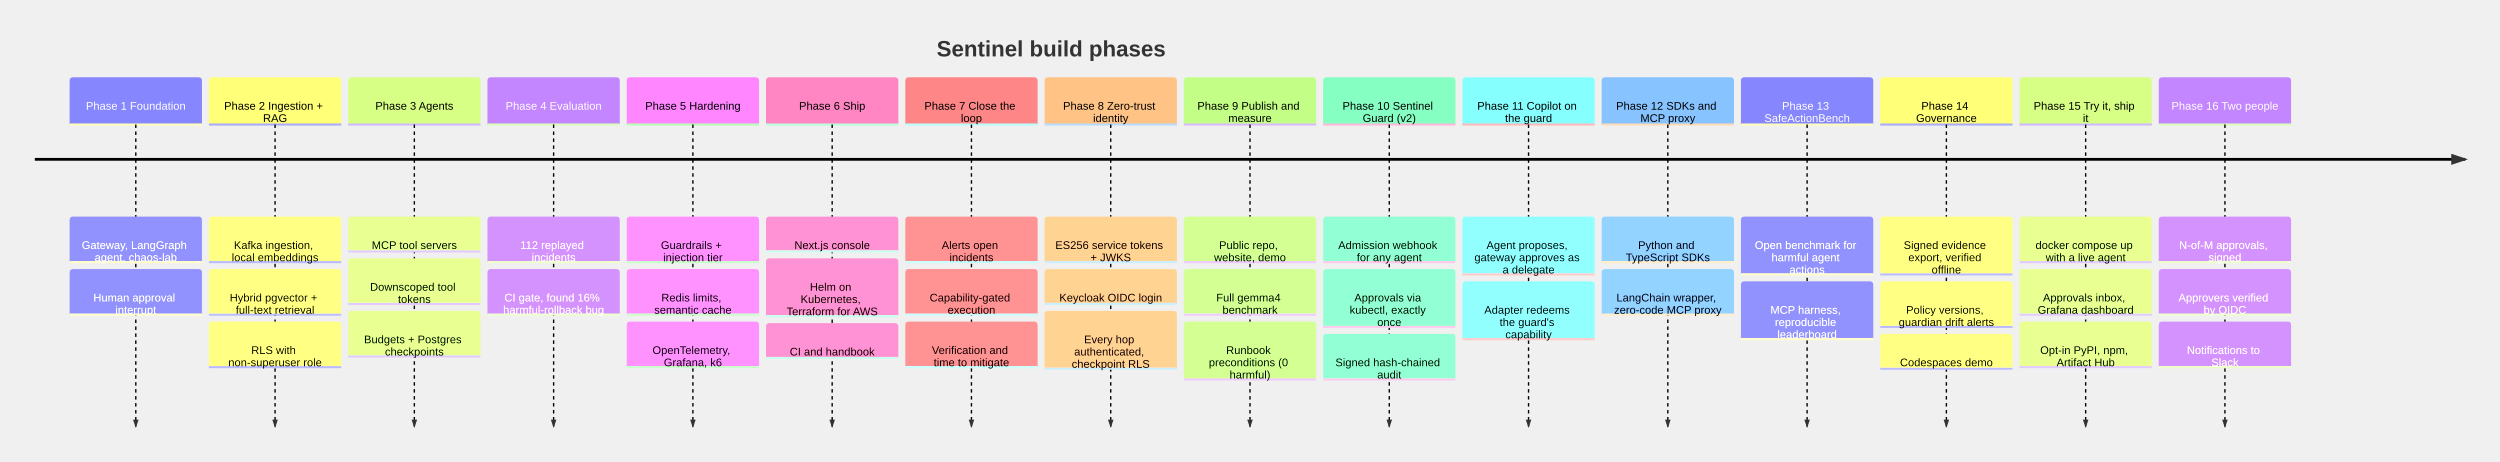
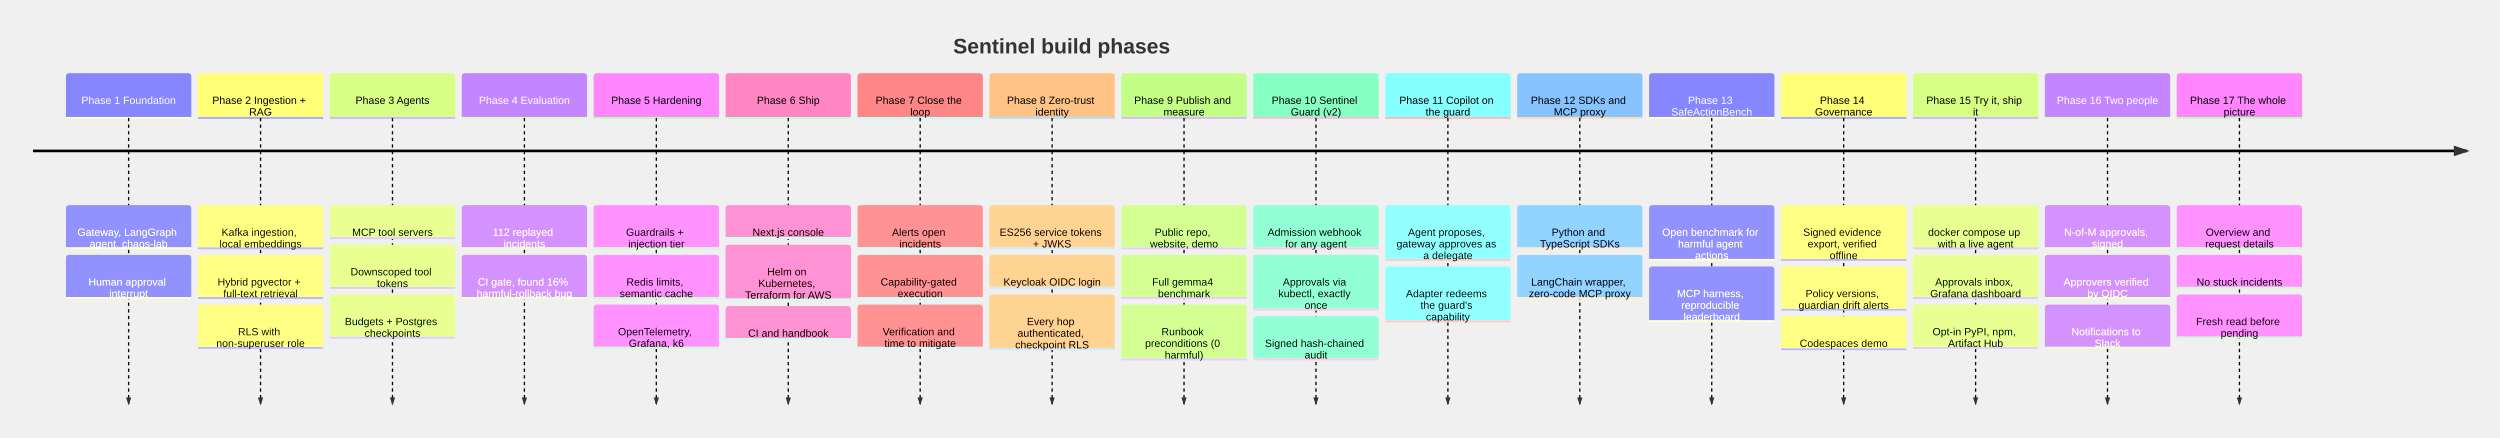
- <svg xmlns="http://www.w3.org/2000/svg" id="my-svg" width="100%" style="max-width: 3590px; background-color: white;" viewBox="100 -61 3590 662.6" role="graphics-document document" aria-roledescription="timeline">
+ <svg xmlns="http://www.w3.org/2000/svg" id="my-svg" width="100%" style="max-width: 3790px; background-color: white;" viewBox="100 -61 3790 662.6" role="graphics-document document" aria-roledescription="timeline">
  <style>#my-svg{font-family:"trebuchet ms",verdana,arial,sans-serif;font-size:16px;fill:#333;}@keyframes edge-animation-frame{from{stroke-dashoffset:0;}}@keyframes dash{to{stroke-dashoffset:0;}}#my-svg .edge-animation-slow{stroke-dasharray:9,5!important;stroke-dashoffset:900;animation:dash 50s linear infinite;stroke-linecap:round;}#my-svg .edge-animation-fast{stroke-dasharray:9,5!important;stroke-dashoffset:900;animation:dash 20s linear infinite;stroke-linecap:round;}#my-svg .error-icon{fill:#552222;}#my-svg .error-text{fill:#552222;stroke:#552222;}#my-svg .edge-thickness-normal{stroke-width:1px;}#my-svg .edge-thickness-thick{stroke-width:3.5px;}#my-svg .edge-pattern-solid{stroke-dasharray:0;}#my-svg .edge-thickness-invisible{stroke-width:0;fill:none;}#my-svg .edge-pattern-dashed{stroke-dasharray:3;}#my-svg .edge-pattern-dotted{stroke-dasharray:2;}#my-svg .marker{fill:#333333;stroke:#333333;}#my-svg .marker.cross{stroke:#333333;}#my-svg svg{font-family:"trebuchet ms",verdana,arial,sans-serif;font-size:16px;}#my-svg p{margin:0;}#my-svg .edge{stroke-width:3;}#my-svg .section--1 rect,#my-svg .section--1 path,#my-svg .section--1 circle,#my-svg .section--1 path{fill:hsl(240, 100%, 76.275%);}#my-svg .section--1 text{fill:#ffffff;}#my-svg .node-icon--1{font-size:40px;color:#ffffff;}#my-svg .section-edge--1{stroke:hsl(240, 100%, 76.275%);}#my-svg .edge-depth--1{stroke-width:17;}#my-svg .section--1 line{stroke:hsl(60, 100%, 86.275%);stroke-width:3;}#my-svg .lineWrapper line{stroke:#ffffff;}#my-svg .disabled,#my-svg .disabled circle,#my-svg .disabled text{fill:hsl(80, 100%, 96.275%);}#my-svg .disabled text{fill:#aaaa33;}#my-svg .section-0 rect,#my-svg .section-0 path,#my-svg .section-0 circle,#my-svg .section-0 path{fill:hsl(60, 100%, 73.529%);}#my-svg .section-0 text{fill:black;}#my-svg .node-icon-0{font-size:40px;color:black;}#my-svg .section-edge-0{stroke:hsl(60, 100%, 73.529%);}#my-svg .edge-depth-0{stroke-width:14;}#my-svg .section-0 line{stroke:hsl(240, 100%, 83.529%);stroke-width:3;}#my-svg .lineWrapper line{stroke:black;}#my-svg .disabled,#my-svg .disabled circle,#my-svg .disabled text{fill:hsl(80, 100%, 96.275%);}#my-svg .disabled text{fill:#aaaa33;}#my-svg .section-1 rect,#my-svg .section-1 path,#my-svg .section-1 circle,#my-svg .section-1 path{fill:hsl(80, 100%, 76.275%);}#my-svg .section-1 text{fill:black;}#my-svg .node-icon-1{font-size:40px;color:black;}#my-svg .section-edge-1{stroke:hsl(80, 100%, 76.275%);}#my-svg .edge-depth-1{stroke-width:11;}#my-svg .section-1 line{stroke:hsl(260, 100%, 86.275%);stroke-width:3;}#my-svg .lineWrapper line{stroke:black;}#my-svg .disabled,#my-svg .disabled circle,#my-svg .disabled text{fill:hsl(80, 100%, 96.275%);}#my-svg .disabled text{fill:#aaaa33;}#my-svg .section-2 rect,#my-svg .section-2 path,#my-svg .section-2 circle,#my-svg .section-2 path{fill:hsl(270, 100%, 76.275%);}#my-svg .section-2 text{fill:#ffffff;}#my-svg .node-icon-2{font-size:40px;color:#ffffff;}#my-svg .section-edge-2{stroke:hsl(270, 100%, 76.275%);}#my-svg .edge-depth-2{stroke-width:8;}#my-svg .section-2 line{stroke:hsl(90, 100%, 86.275%);stroke-width:3;}#my-svg .lineWrapper line{stroke:#ffffff;}#my-svg .disabled,#my-svg .disabled circle,#my-svg .disabled text{fill:hsl(80, 100%, 96.275%);}#my-svg .disabled text{fill:#aaaa33;}#my-svg .section-3 rect,#my-svg .section-3 path,#my-svg .section-3 circle,#my-svg .section-3 path{fill:hsl(300, 100%, 76.275%);}#my-svg .section-3 text{fill:black;}#my-svg .node-icon-3{font-size:40px;color:black;}#my-svg .section-edge-3{stroke:hsl(300, 100%, 76.275%);}#my-svg .edge-depth-3{stroke-width:5;}#my-svg .section-3 line{stroke:hsl(120, 100%, 86.275%);stroke-width:3;}#my-svg .lineWrapper line{stroke:black;}#my-svg .disabled,#my-svg .disabled circle,#my-svg .disabled text{fill:hsl(80, 100%, 96.275%);}#my-svg .disabled text{fill:#aaaa33;}#my-svg .section-4 rect,#my-svg .section-4 path,#my-svg .section-4 circle,#my-svg .section-4 path{fill:hsl(330, 100%, 76.275%);}#my-svg .section-4 text{fill:black;}#my-svg .node-icon-4{font-size:40px;color:black;}#my-svg .section-edge-4{stroke:hsl(330, 100%, 76.275%);}#my-svg .edge-depth-4{stroke-width:2;}#my-svg .section-4 line{stroke:hsl(150, 100%, 86.275%);stroke-width:3;}#my-svg .lineWrapper line{stroke:black;}#my-svg .disabled,#my-svg .disabled circle,#my-svg .disabled text{fill:hsl(80, 100%, 96.275%);}#my-svg .disabled text{fill:#aaaa33;}#my-svg .section-5 rect,#my-svg .section-5 path,#my-svg .section-5 circle,#my-svg .section-5 path{fill:hsl(0, 100%, 76.275%);}#my-svg .section-5 text{fill:black;}#my-svg .node-icon-5{font-size:40px;color:black;}#my-svg .section-edge-5{stroke:hsl(0, 100%, 76.275%);}#my-svg .edge-depth-5{stroke-width:-1;}#my-svg .section-5 line{stroke:hsl(180, 100%, 86.275%);stroke-width:3;}#my-svg .lineWrapper line{stroke:black;}#my-svg .disabled,#my-svg .disabled circle,#my-svg .disabled text{fill:hsl(80, 100%, 96.275%);}#my-svg .disabled text{fill:#aaaa33;}#my-svg .section-6 rect,#my-svg .section-6 path,#my-svg .section-6 circle,#my-svg .section-6 path{fill:hsl(30, 100%, 76.275%);}#my-svg .section-6 text{fill:black;}#my-svg .node-icon-6{font-size:40px;color:black;}#my-svg .section-edge-6{stroke:hsl(30, 100%, 76.275%);}#my-svg .edge-depth-6{stroke-width:-4;}#my-svg .section-6 line{stroke:hsl(210, 100%, 86.275%);stroke-width:3;}#my-svg .lineWrapper line{stroke:black;}#my-svg .disabled,#my-svg .disabled circle,#my-svg .disabled text{fill:hsl(80, 100%, 96.275%);}#my-svg .disabled text{fill:#aaaa33;}#my-svg .section-7 rect,#my-svg .section-7 path,#my-svg .section-7 circle,#my-svg .section-7 path{fill:hsl(90, 100%, 76.275%);}#my-svg .section-7 text{fill:black;}#my-svg .node-icon-7{font-size:40px;color:black;}#my-svg .section-edge-7{stroke:hsl(90, 100%, 76.275%);}#my-svg .edge-depth-7{stroke-width:-7;}#my-svg .section-7 line{stroke:hsl(270, 100%, 86.275%);stroke-width:3;}#my-svg .lineWrapper line{stroke:black;}#my-svg .disabled,#my-svg .disabled circle,#my-svg .disabled text{fill:hsl(80, 100%, 96.275%);}#my-svg .disabled text{fill:#aaaa33;}#my-svg .section-8 rect,#my-svg .section-8 path,#my-svg .section-8 circle,#my-svg .section-8 path{fill:hsl(150, 100%, 76.275%);}#my-svg .section-8 text{fill:black;}#my-svg .node-icon-8{font-size:40px;color:black;}#my-svg .section-edge-8{stroke:hsl(150, 100%, 76.275%);}#my-svg .edge-depth-8{stroke-width:-10;}#my-svg .section-8 line{stroke:hsl(330, 100%, 86.275%);stroke-width:3;}#my-svg .lineWrapper line{stroke:black;}#my-svg .disabled,#my-svg .disabled circle,#my-svg .disabled text{fill:hsl(80, 100%, 96.275%);}#my-svg .disabled text{fill:#aaaa33;}#my-svg .section-9 rect,#my-svg .section-9 path,#my-svg .section-9 circle,#my-svg .section-9 path{fill:hsl(180, 100%, 76.275%);}#my-svg .section-9 text{fill:black;}#my-svg .node-icon-9{font-size:40px;color:black;}#my-svg .section-edge-9{stroke:hsl(180, 100%, 76.275%);}#my-svg .edge-depth-9{stroke-width:-13;}#my-svg .section-9 line{stroke:hsl(0, 100%, 86.275%);stroke-width:3;}#my-svg .lineWrapper line{stroke:black;}#my-svg .disabled,#my-svg .disabled circle,#my-svg .disabled text{fill:hsl(80, 100%, 96.275%);}#my-svg .disabled text{fill:#aaaa33;}#my-svg .section-10 rect,#my-svg .section-10 path,#my-svg .section-10 circle,#my-svg .section-10 path{fill:hsl(210, 100%, 76.275%);}#my-svg .section-10 text{fill:black;}#my-svg .node-icon-10{font-size:40px;color:black;}#my-svg .section-edge-10{stroke:hsl(210, 100%, 76.275%);}#my-svg .edge-depth-10{stroke-width:-16;}#my-svg .section-10 line{stroke:hsl(30, 100%, 86.275%);stroke-width:3;}#my-svg .lineWrapper line{stroke:black;}#my-svg .disabled,#my-svg .disabled circle,#my-svg .disabled text{fill:hsl(80, 100%, 96.275%);}#my-svg .disabled text{fill:#aaaa33;}#my-svg .section-root rect,#my-svg .section-root path,#my-svg .section-root circle{fill:hsl(240, 100%, 46.275%);}#my-svg .section-root text{fill:#ffffff;}#my-svg .icon-container{height:100%;display:flex;justify-content:center;align-items:center;}#my-svg .edge{fill:none;}#my-svg .eventWrapper{filter:brightness(120%);}#my-svg .node .neo-node{stroke:#9370DB;}#my-svg [data-look="neo"].node rect,#my-svg [data-look="neo"].cluster rect,#my-svg [data-look="neo"].node polygon{stroke:#9370DB;filter:drop-shadow(1px 2px 2px rgba(185, 185, 185, 1));}#my-svg [data-look="neo"].swimlane.cluster rect{filter:none;}#my-svg [data-look="neo"].node path{stroke:#9370DB;stroke-width:1px;}#my-svg [data-look="neo"].node .outer-path{filter:drop-shadow(1px 2px 2px rgba(185, 185, 185, 1));}#my-svg [data-look="neo"].node .neo-line path{stroke:#9370DB;filter:none;}#my-svg [data-look="neo"].node circle{stroke:#9370DB;filter:drop-shadow(1px 2px 2px rgba(185, 185, 185, 1));}#my-svg [data-look="neo"].node circle .state-start{fill:#000000;}#my-svg [data-look="neo"].icon-shape .icon{fill:#9370DB;filter:drop-shadow(1px 2px 2px rgba(185, 185, 185, 1));}#my-svg [data-look="neo"].icon-shape .icon-neo path{stroke:#9370DB;filter:drop-shadow(1px 2px 2px rgba(185, 185, 185, 1));}#my-svg :root{--mermaid-font-family:"trebuchet ms",verdana,arial,sans-serif;}</style>
  <g />
  <g />
  <defs>
    <marker id="my-svg-arrowhead" refX="5" refY="2" markerWidth="6" markerHeight="4" orient="auto">
      <path d="M 0,0 V 4 L6,2 Z" />
    </marker>
  </defs>
  <g class="taskWrapper" transform="translate(200, 50)">
    <g class="timeline-node section--1">
      <g>
        <path id="my-svg-node-0" class="node-bkg node-undefined" d="M0 62.8 v-57.8 q0,-5,5,-5 h180 q5,0,5,5 v62.8 H0 Z" />
        <line class="node-line--1" x1="0" y1="67.8" x2="190" y2="67.8" />
      </g>
      <g transform="translate(95, 10)">
        <text dy="1em" alignment-baseline="middle" dominant-baseline="middle" text-anchor="middle">
          <tspan x="0" dy="1em">Phase   1   Foundation</tspan>
        </text>
      </g>
    </g>
  </g>
  <g class="lineWrapper">
    <line x1="295" y1="117.8" x2="295" y2="551.6" stroke-width="2" stroke="black" marker-end="url(#my-svg-arrowhead)" stroke-dasharray="5,5" />
  </g>
  <g class="eventWrapper" transform="translate(200, 250)">
    <g class="timeline-node section--1">
      <g>
        <path id="my-svg-node-1" class="node-bkg node-undefined" d="M0 60.4 v-55.4 q0,-5,5,-5 h180 q5,0,5,5 v60.4 H0 Z" />
        <line class="node-line--1" x1="0" y1="65.4" x2="190" y2="65.4" />
      </g>
      <g transform="translate(95, 10)">
        <text dy="1em" alignment-baseline="middle" dominant-baseline="middle" text-anchor="middle">
          <tspan x="0" dy="1em">Gateway,   LangGraph</tspan>
          <tspan x="0" dy="1.1em">agent,   chaos-lab</tspan>
        </text>
      </g>
    </g>
  </g>
  <g class="eventWrapper" transform="translate(200, 325.4)">
    <g class="timeline-node section--1">
      <g>
        <path id="my-svg-node-2" class="node-bkg node-undefined" d="M0 60.4 v-55.4 q0,-5,5,-5 h180 q5,0,5,5 v60.4 H0 Z" />
        <line class="node-line--1" x1="0" y1="65.4" x2="190" y2="65.4" />
      </g>
      <g transform="translate(95, 10)">
        <text dy="1em" alignment-baseline="middle" dominant-baseline="middle" text-anchor="middle">
          <tspan x="0" dy="1em">Human   approval</tspan>
          <tspan x="0" dy="1.1em">interrupt</tspan>
        </text>
      </g>
    </g>
  </g>
  <g class="taskWrapper" transform="translate(400, 50)">
    <g class="timeline-node section-0">
      <g>
        <path id="my-svg-node-3" class="node-bkg node-undefined" d="M0 62.8 v-57.8 q0,-5,5,-5 h180 q5,0,5,5 v62.8 H0 Z" />
        <line class="node-line-0" x1="0" y1="67.8" x2="190" y2="67.8" />
      </g>
      <g transform="translate(95, 10)">
        <text dy="1em" alignment-baseline="middle" dominant-baseline="middle" text-anchor="middle">
          <tspan x="0" dy="1em">Phase   2   Ingestion   +</tspan>
          <tspan x="0" dy="1.1em">RAG</tspan>
        </text>
      </g>
    </g>
  </g>
  <g class="lineWrapper">
    <line x1="495" y1="117.8" x2="495" y2="551.6" stroke-width="2" stroke="black" marker-end="url(#my-svg-arrowhead)" stroke-dasharray="5,5" />
  </g>
  <g class="eventWrapper" transform="translate(400, 250)">
    <g class="timeline-node section-0">
      <g>
        <path id="my-svg-node-4" class="node-bkg node-undefined" d="M0 60.4 v-55.4 q0,-5,5,-5 h180 q5,0,5,5 v60.4 H0 Z" />
        <line class="node-line-0" x1="0" y1="65.4" x2="190" y2="65.4" />
      </g>
      <g transform="translate(95, 10)">
        <text dy="1em" alignment-baseline="middle" dominant-baseline="middle" text-anchor="middle">
          <tspan x="0" dy="1em">Kafka   ingestion,</tspan>
          <tspan x="0" dy="1.1em">local   embeddings</tspan>
        </text>
      </g>
    </g>
  </g>
  <g class="eventWrapper" transform="translate(400, 325.4)">
    <g class="timeline-node section-0">
      <g>
        <path id="my-svg-node-5" class="node-bkg node-undefined" d="M0 60.4 v-55.4 q0,-5,5,-5 h180 q5,0,5,5 v60.4 H0 Z" />
        <line class="node-line-0" x1="0" y1="65.4" x2="190" y2="65.4" />
      </g>
      <g transform="translate(95, 10)">
        <text dy="1em" alignment-baseline="middle" dominant-baseline="middle" text-anchor="middle">
          <tspan x="0" dy="1em">Hybrid   pgvector   +</tspan>
          <tspan x="0" dy="1.1em">full-text   retrieval</tspan>
        </text>
      </g>
    </g>
  </g>
  <g class="eventWrapper" transform="translate(400, 400.8)">
    <g class="timeline-node section-0">
      <g>
        <path id="my-svg-node-6" class="node-bkg node-undefined" d="M0 60.4 v-55.4 q0,-5,5,-5 h180 q5,0,5,5 v60.4 H0 Z" />
        <line class="node-line-0" x1="0" y1="65.4" x2="190" y2="65.4" />
      </g>
      <g transform="translate(95, 10)">
        <text dy="1em" alignment-baseline="middle" dominant-baseline="middle" text-anchor="middle">
          <tspan x="0" dy="1em">RLS   with</tspan>
          <tspan x="0" dy="1.1em">non-superuser   role</tspan>
        </text>
      </g>
    </g>
  </g>
  <g class="taskWrapper" transform="translate(600, 50)">
    <g class="timeline-node section-1">
      <g>
        <path id="my-svg-node-7" class="node-bkg node-undefined" d="M0 62.8 v-57.8 q0,-5,5,-5 h180 q5,0,5,5 v62.8 H0 Z" />
        <line class="node-line-1" x1="0" y1="67.8" x2="190" y2="67.8" />
      </g>
      <g transform="translate(95, 10)">
        <text dy="1em" alignment-baseline="middle" dominant-baseline="middle" text-anchor="middle">
          <tspan x="0" dy="1em">Phase   3   Agents</tspan>
        </text>
      </g>
    </g>
  </g>
  <g class="lineWrapper">
    <line x1="695" y1="117.8" x2="695" y2="551.6" stroke-width="2" stroke="black" marker-end="url(#my-svg-arrowhead)" stroke-dasharray="5,5" />
  </g>
  <g class="eventWrapper" transform="translate(600, 250)">
    <g class="timeline-node section-1">
      <g>
        <path id="my-svg-node-8" class="node-bkg node-undefined" d="M0 45 v-40 q0,-5,5,-5 h180 q5,0,5,5 v45 H0 Z" />
        <line class="node-line-1" x1="0" y1="50" x2="190" y2="50" />
      </g>
      <g transform="translate(95, 10)">
        <text dy="1em" alignment-baseline="middle" dominant-baseline="middle" text-anchor="middle">
          <tspan x="0" dy="1em">MCP   tool   servers</tspan>
        </text>
      </g>
    </g>
  </g>
  <g class="eventWrapper" transform="translate(600, 310)">
    <g class="timeline-node section-1">
      <g>
        <path id="my-svg-node-9" class="node-bkg node-undefined" d="M0 60.4 v-55.4 q0,-5,5,-5 h180 q5,0,5,5 v60.4 H0 Z" />
        <line class="node-line-1" x1="0" y1="65.4" x2="190" y2="65.4" />
      </g>
      <g transform="translate(95, 10)">
        <text dy="1em" alignment-baseline="middle" dominant-baseline="middle" text-anchor="middle">
          <tspan x="0" dy="1em">Downscoped   tool</tspan>
          <tspan x="0" dy="1.1em">tokens</tspan>
        </text>
      </g>
    </g>
  </g>
  <g class="eventWrapper" transform="translate(600, 385.4)">
    <g class="timeline-node section-1">
      <g>
        <path id="my-svg-node-10" class="node-bkg node-undefined" d="M0 60.4 v-55.4 q0,-5,5,-5 h180 q5,0,5,5 v60.4 H0 Z" />
        <line class="node-line-1" x1="0" y1="65.4" x2="190" y2="65.4" />
      </g>
      <g transform="translate(95, 10)">
        <text dy="1em" alignment-baseline="middle" dominant-baseline="middle" text-anchor="middle">
          <tspan x="0" dy="1em">Budgets   +   Postgres</tspan>
          <tspan x="0" dy="1.1em">checkpoints</tspan>
        </text>
      </g>
    </g>
  </g>
  <g class="taskWrapper" transform="translate(800, 50)">
    <g class="timeline-node section-2">
      <g>
        <path id="my-svg-node-11" class="node-bkg node-undefined" d="M0 62.8 v-57.8 q0,-5,5,-5 h180 q5,0,5,5 v62.8 H0 Z" />
        <line class="node-line-2" x1="0" y1="67.8" x2="190" y2="67.8" />
      </g>
      <g transform="translate(95, 10)">
        <text dy="1em" alignment-baseline="middle" dominant-baseline="middle" text-anchor="middle">
          <tspan x="0" dy="1em">Phase   4   Evaluation</tspan>
        </text>
      </g>
    </g>
  </g>
  <g class="lineWrapper">
    <line x1="895" y1="117.8" x2="895" y2="551.6" stroke-width="2" stroke="black" marker-end="url(#my-svg-arrowhead)" stroke-dasharray="5,5" />
  </g>
  <g class="eventWrapper" transform="translate(800, 250)">
    <g class="timeline-node section-2">
      <g>
        <path id="my-svg-node-12" class="node-bkg node-undefined" d="M0 60.4 v-55.4 q0,-5,5,-5 h180 q5,0,5,5 v60.4 H0 Z" />
        <line class="node-line-2" x1="0" y1="65.4" x2="190" y2="65.4" />
      </g>
      <g transform="translate(95, 10)">
        <text dy="1em" alignment-baseline="middle" dominant-baseline="middle" text-anchor="middle">
          <tspan x="0" dy="1em">112   replayed</tspan>
          <tspan x="0" dy="1.1em">incidents</tspan>
        </text>
      </g>
    </g>
  </g>
  <g class="eventWrapper" transform="translate(800, 325.4)">
    <g class="timeline-node section-2">
      <g>
        <path id="my-svg-node-13" class="node-bkg node-undefined" d="M0 60.4 v-55.4 q0,-5,5,-5 h180 q5,0,5,5 v60.4 H0 Z" />
        <line class="node-line-2" x1="0" y1="65.4" x2="190" y2="65.4" />
      </g>
      <g transform="translate(95, 10)">
        <text dy="1em" alignment-baseline="middle" dominant-baseline="middle" text-anchor="middle">
          <tspan x="0" dy="1em">CI   gate,   found   16%</tspan>
          <tspan x="0" dy="1.1em">harmful-rollback   bug</tspan>
        </text>
      </g>
    </g>
  </g>
  <g class="taskWrapper" transform="translate(1000, 50)">
    <g class="timeline-node section-3">
      <g>
        <path id="my-svg-node-14" class="node-bkg node-undefined" d="M0 62.8 v-57.8 q0,-5,5,-5 h180 q5,0,5,5 v62.8 H0 Z" />
        <line class="node-line-3" x1="0" y1="67.8" x2="190" y2="67.8" />
      </g>
      <g transform="translate(95, 10)">
        <text dy="1em" alignment-baseline="middle" dominant-baseline="middle" text-anchor="middle">
          <tspan x="0" dy="1em">Phase   5   Hardening</tspan>
        </text>
      </g>
    </g>
  </g>
  <g class="lineWrapper">
    <line x1="1095" y1="117.8" x2="1095" y2="551.6" stroke-width="2" stroke="black" marker-end="url(#my-svg-arrowhead)" stroke-dasharray="5,5" />
  </g>
  <g class="eventWrapper" transform="translate(1000, 250)">
    <g class="timeline-node section-3">
      <g>
        <path id="my-svg-node-15" class="node-bkg node-undefined" d="M0 60.4 v-55.4 q0,-5,5,-5 h180 q5,0,5,5 v60.4 H0 Z" />
        <line class="node-line-3" x1="0" y1="65.4" x2="190" y2="65.4" />
      </g>
      <g transform="translate(95, 10)">
        <text dy="1em" alignment-baseline="middle" dominant-baseline="middle" text-anchor="middle">
          <tspan x="0" dy="1em">Guardrails   +</tspan>
          <tspan x="0" dy="1.1em">injection   tier</tspan>
        </text>
      </g>
    </g>
  </g>
  <g class="eventWrapper" transform="translate(1000, 325.4)">
    <g class="timeline-node section-3">
      <g>
        <path id="my-svg-node-16" class="node-bkg node-undefined" d="M0 60.4 v-55.4 q0,-5,5,-5 h180 q5,0,5,5 v60.4 H0 Z" />
        <line class="node-line-3" x1="0" y1="65.4" x2="190" y2="65.4" />
      </g>
      <g transform="translate(95, 10)">
        <text dy="1em" alignment-baseline="middle" dominant-baseline="middle" text-anchor="middle">
          <tspan x="0" dy="1em">Redis   limits,</tspan>
          <tspan x="0" dy="1.1em">semantic   cache</tspan>
        </text>
      </g>
    </g>
  </g>
  <g class="eventWrapper" transform="translate(1000, 400.8)">
    <g class="timeline-node section-3">
      <g>
        <path id="my-svg-node-17" class="node-bkg node-undefined" d="M0 60.4 v-55.4 q0,-5,5,-5 h180 q5,0,5,5 v60.4 H0 Z" />
        <line class="node-line-3" x1="0" y1="65.4" x2="190" y2="65.4" />
      </g>
      <g transform="translate(95, 10)">
        <text dy="1em" alignment-baseline="middle" dominant-baseline="middle" text-anchor="middle">
          <tspan x="0" dy="1em">OpenTelemetry,</tspan>
          <tspan x="0" dy="1.1em">Grafana,   k6</tspan>
        </text>
      </g>
    </g>
  </g>
  <g class="taskWrapper" transform="translate(1200, 50)">
    <g class="timeline-node section-4">
      <g>
        <path id="my-svg-node-18" class="node-bkg node-undefined" d="M0 62.8 v-57.8 q0,-5,5,-5 h180 q5,0,5,5 v62.8 H0 Z" />
        <line class="node-line-4" x1="0" y1="67.8" x2="190" y2="67.8" />
      </g>
      <g transform="translate(95, 10)">
        <text dy="1em" alignment-baseline="middle" dominant-baseline="middle" text-anchor="middle">
          <tspan x="0" dy="1em">Phase   6   Ship</tspan>
        </text>
      </g>
    </g>
  </g>
  <g class="lineWrapper">
    <line x1="1295" y1="117.8" x2="1295" y2="551.6" stroke-width="2" stroke="black" marker-end="url(#my-svg-arrowhead)" stroke-dasharray="5,5" />
  </g>
  <g class="eventWrapper" transform="translate(1200, 250)">
    <g class="timeline-node section-4">
      <g>
        <path id="my-svg-node-19" class="node-bkg node-undefined" d="M0 45 v-40 q0,-5,5,-5 h180 q5,0,5,5 v45 H0 Z" />
        <line class="node-line-4" x1="0" y1="50" x2="190" y2="50" />
      </g>
      <g transform="translate(95, 10)">
        <text dy="1em" alignment-baseline="middle" dominant-baseline="middle" text-anchor="middle">
          <tspan x="0" dy="1em">Next.js   console</tspan>
        </text>
      </g>
    </g>
  </g>
  <g class="eventWrapper" transform="translate(1200, 310)">
    <g class="timeline-node section-4">
      <g>
        <path id="my-svg-node-20" class="node-bkg node-undefined" d="M0 78 v-73 q0,-5,5,-5 h180 q5,0,5,5 v78 H0 Z" />
        <line class="node-line-4" x1="0" y1="83" x2="190" y2="83" />
      </g>
      <g transform="translate(95, 10)">
        <text dy="1em" alignment-baseline="middle" dominant-baseline="middle" text-anchor="middle">
          <tspan x="0" dy="1em">Helm   on</tspan>
          <tspan x="0" dy="1.1em">Kubernetes,</tspan>
          <tspan x="0" dy="1.1em">Terraform   for   AWS</tspan>
        </text>
      </g>
    </g>
  </g>
  <g class="eventWrapper" transform="translate(1200, 403)">
    <g class="timeline-node section-4">
      <g>
        <path id="my-svg-node-21" class="node-bkg node-undefined" d="M0 45 v-40 q0,-5,5,-5 h180 q5,0,5,5 v45 H0 Z" />
        <line class="node-line-4" x1="0" y1="50" x2="190" y2="50" />
      </g>
      <g transform="translate(95, 10)">
        <text dy="1em" alignment-baseline="middle" dominant-baseline="middle" text-anchor="middle">
          <tspan x="0" dy="1em">CI   and   handbook</tspan>
        </text>
      </g>
    </g>
  </g>
  <g class="taskWrapper" transform="translate(1400, 50)">
    <g class="timeline-node section-5">
      <g>
        <path id="my-svg-node-22" class="node-bkg node-undefined" d="M0 62.8 v-57.8 q0,-5,5,-5 h180 q5,0,5,5 v62.8 H0 Z" />
        <line class="node-line-5" x1="0" y1="67.8" x2="190" y2="67.8" />
      </g>
      <g transform="translate(95, 10)">
        <text dy="1em" alignment-baseline="middle" dominant-baseline="middle" text-anchor="middle">
          <tspan x="0" dy="1em">Phase   7   Close   the</tspan>
          <tspan x="0" dy="1.1em">loop</tspan>
        </text>
      </g>
    </g>
  </g>
  <g class="lineWrapper">
    <line x1="1495" y1="117.8" x2="1495" y2="551.6" stroke-width="2" stroke="black" marker-end="url(#my-svg-arrowhead)" stroke-dasharray="5,5" />
  </g>
  <g class="eventWrapper" transform="translate(1400, 250)">
    <g class="timeline-node section-5">
      <g>
        <path id="my-svg-node-23" class="node-bkg node-undefined" d="M0 60.4 v-55.4 q0,-5,5,-5 h180 q5,0,5,5 v60.4 H0 Z" />
        <line class="node-line-5" x1="0" y1="65.4" x2="190" y2="65.4" />
      </g>
      <g transform="translate(95, 10)">
        <text dy="1em" alignment-baseline="middle" dominant-baseline="middle" text-anchor="middle">
          <tspan x="0" dy="1em">Alerts   open</tspan>
          <tspan x="0" dy="1.1em">incidents</tspan>
        </text>
      </g>
    </g>
  </g>
  <g class="eventWrapper" transform="translate(1400, 325.4)">
    <g class="timeline-node section-5">
      <g>
        <path id="my-svg-node-24" class="node-bkg node-undefined" d="M0 60.4 v-55.4 q0,-5,5,-5 h180 q5,0,5,5 v60.4 H0 Z" />
        <line class="node-line-5" x1="0" y1="65.4" x2="190" y2="65.4" />
      </g>
      <g transform="translate(95, 10)">
        <text dy="1em" alignment-baseline="middle" dominant-baseline="middle" text-anchor="middle">
          <tspan x="0" dy="1em">Capability-gated</tspan>
          <tspan x="0" dy="1.1em">execution</tspan>
        </text>
      </g>
    </g>
  </g>
  <g class="eventWrapper" transform="translate(1400, 400.8)">
    <g class="timeline-node section-5">
      <g>
        <path id="my-svg-node-25" class="node-bkg node-undefined" d="M0 60.4 v-55.4 q0,-5,5,-5 h180 q5,0,5,5 v60.4 H0 Z" />
        <line class="node-line-5" x1="0" y1="65.4" x2="190" y2="65.4" />
      </g>
      <g transform="translate(95, 10)">
        <text dy="1em" alignment-baseline="middle" dominant-baseline="middle" text-anchor="middle">
          <tspan x="0" dy="1em">Verification   and</tspan>
          <tspan x="0" dy="1.1em">time   to   mitigate</tspan>
        </text>
      </g>
    </g>
  </g>
  <g class="taskWrapper" transform="translate(1600, 50)">
    <g class="timeline-node section-6">
      <g>
        <path id="my-svg-node-26" class="node-bkg node-undefined" d="M0 62.8 v-57.8 q0,-5,5,-5 h180 q5,0,5,5 v62.8 H0 Z" />
        <line class="node-line-6" x1="0" y1="67.8" x2="190" y2="67.8" />
      </g>
      <g transform="translate(95, 10)">
        <text dy="1em" alignment-baseline="middle" dominant-baseline="middle" text-anchor="middle">
          <tspan x="0" dy="1em">Phase   8   Zero-trust</tspan>
          <tspan x="0" dy="1.1em">identity</tspan>
        </text>
      </g>
    </g>
  </g>
  <g class="lineWrapper">
    <line x1="1695" y1="117.8" x2="1695" y2="551.6" stroke-width="2" stroke="black" marker-end="url(#my-svg-arrowhead)" stroke-dasharray="5,5" />
  </g>
  <g class="eventWrapper" transform="translate(1600, 250)">
    <g class="timeline-node section-6">
      <g>
        <path id="my-svg-node-27" class="node-bkg node-undefined" d="M0 60.4 v-55.4 q0,-5,5,-5 h180 q5,0,5,5 v60.4 H0 Z" />
        <line class="node-line-6" x1="0" y1="65.4" x2="190" y2="65.4" />
      </g>
      <g transform="translate(95, 10)">
        <text dy="1em" alignment-baseline="middle" dominant-baseline="middle" text-anchor="middle">
          <tspan x="0" dy="1em">ES256   service   tokens</tspan>
          <tspan x="0" dy="1.1em">+   JWKS</tspan>
        </text>
      </g>
    </g>
  </g>
  <g class="eventWrapper" transform="translate(1600, 325.4)">
    <g class="timeline-node section-6">
      <g>
        <path id="my-svg-node-28" class="node-bkg node-undefined" d="M0 45 v-40 q0,-5,5,-5 h180 q5,0,5,5 v45 H0 Z" />
        <line class="node-line-6" x1="0" y1="50" x2="190" y2="50" />
      </g>
      <g transform="translate(95, 10)">
        <text dy="1em" alignment-baseline="middle" dominant-baseline="middle" text-anchor="middle">
          <tspan x="0" dy="1em">Keycloak   OIDC   login</tspan>
        </text>
      </g>
    </g>
  </g>
  <g class="eventWrapper" transform="translate(1600, 385.4)">
    <g class="timeline-node section-6">
      <g>
        <path id="my-svg-node-29" class="node-bkg node-undefined" d="M0 78 v-73 q0,-5,5,-5 h180 q5,0,5,5 v78 H0 Z" />
        <line class="node-line-6" x1="0" y1="83" x2="190" y2="83" />
      </g>
      <g transform="translate(95, 10)">
        <text dy="1em" alignment-baseline="middle" dominant-baseline="middle" text-anchor="middle">
          <tspan x="0" dy="1em">Every   hop</tspan>
          <tspan x="0" dy="1.1em">authenticated,</tspan>
          <tspan x="0" dy="1.1em">checkpoint   RLS</tspan>
        </text>
      </g>
    </g>
  </g>
  <g class="taskWrapper" transform="translate(1800, 50)">
    <g class="timeline-node section-7">
      <g>
        <path id="my-svg-node-30" class="node-bkg node-undefined" d="M0 62.8 v-57.8 q0,-5,5,-5 h180 q5,0,5,5 v62.8 H0 Z" />
        <line class="node-line-7" x1="0" y1="67.8" x2="190" y2="67.8" />
      </g>
      <g transform="translate(95, 10)">
        <text dy="1em" alignment-baseline="middle" dominant-baseline="middle" text-anchor="middle">
          <tspan x="0" dy="1em">Phase   9   Publish   and</tspan>
          <tspan x="0" dy="1.1em">measure</tspan>
        </text>
      </g>
    </g>
  </g>
  <g class="lineWrapper">
    <line x1="1895" y1="117.8" x2="1895" y2="551.6" stroke-width="2" stroke="black" marker-end="url(#my-svg-arrowhead)" stroke-dasharray="5,5" />
  </g>
  <g class="eventWrapper" transform="translate(1800, 250)">
    <g class="timeline-node section-7">
      <g>
        <path id="my-svg-node-31" class="node-bkg node-undefined" d="M0 60.4 v-55.4 q0,-5,5,-5 h180 q5,0,5,5 v60.4 H0 Z" />
        <line class="node-line-7" x1="0" y1="65.4" x2="190" y2="65.4" />
      </g>
      <g transform="translate(95, 10)">
        <text dy="1em" alignment-baseline="middle" dominant-baseline="middle" text-anchor="middle">
          <tspan x="0" dy="1em">Public   repo,</tspan>
          <tspan x="0" dy="1.1em">website,   demo</tspan>
        </text>
      </g>
    </g>
  </g>
  <g class="eventWrapper" transform="translate(1800, 325.4)">
    <g class="timeline-node section-7">
      <g>
        <path id="my-svg-node-32" class="node-bkg node-undefined" d="M0 60.4 v-55.4 q0,-5,5,-5 h180 q5,0,5,5 v60.4 H0 Z" />
        <line class="node-line-7" x1="0" y1="65.4" x2="190" y2="65.4" />
      </g>
      <g transform="translate(95, 10)">
        <text dy="1em" alignment-baseline="middle" dominant-baseline="middle" text-anchor="middle">
          <tspan x="0" dy="1em">Full   gemma4</tspan>
          <tspan x="0" dy="1.1em">benchmark</tspan>
        </text>
      </g>
    </g>
  </g>
  <g class="eventWrapper" transform="translate(1800, 400.8)">
    <g class="timeline-node section-7">
      <g>
        <path id="my-svg-node-33" class="node-bkg node-undefined" d="M0 78 v-73 q0,-5,5,-5 h180 q5,0,5,5 v78 H0 Z" />
        <line class="node-line-7" x1="0" y1="83" x2="190" y2="83" />
      </g>
      <g transform="translate(95, 10)">
        <text dy="1em" alignment-baseline="middle" dominant-baseline="middle" text-anchor="middle">
          <tspan x="0" dy="1em">Runbook</tspan>
          <tspan x="0" dy="1.1em">preconditions   (0</tspan>
          <tspan x="0" dy="1.1em">harmful)</tspan>
        </text>
      </g>
    </g>
  </g>
  <g class="taskWrapper" transform="translate(2000, 50)">
    <g class="timeline-node section-8">
      <g>
        <path id="my-svg-node-34" class="node-bkg node-undefined" d="M0 62.8 v-57.8 q0,-5,5,-5 h180 q5,0,5,5 v62.8 H0 Z" />
        <line class="node-line-8" x1="0" y1="67.8" x2="190" y2="67.8" />
      </g>
      <g transform="translate(95, 10)">
        <text dy="1em" alignment-baseline="middle" dominant-baseline="middle" text-anchor="middle">
          <tspan x="0" dy="1em">Phase   10   Sentinel</tspan>
          <tspan x="0" dy="1.1em">Guard   (v2)</tspan>
        </text>
      </g>
    </g>
  </g>
  <g class="lineWrapper">
    <line x1="2095" y1="117.8" x2="2095" y2="551.6" stroke-width="2" stroke="black" marker-end="url(#my-svg-arrowhead)" stroke-dasharray="5,5" />
  </g>
  <g class="eventWrapper" transform="translate(2000, 250)">
    <g class="timeline-node section-8">
      <g>
        <path id="my-svg-node-35" class="node-bkg node-undefined" d="M0 60.4 v-55.4 q0,-5,5,-5 h180 q5,0,5,5 v60.4 H0 Z" />
        <line class="node-line-8" x1="0" y1="65.4" x2="190" y2="65.4" />
      </g>
      <g transform="translate(95, 10)">
        <text dy="1em" alignment-baseline="middle" dominant-baseline="middle" text-anchor="middle">
          <tspan x="0" dy="1em">Admission   webhook</tspan>
          <tspan x="0" dy="1.1em">for   any   agent</tspan>
        </text>
      </g>
    </g>
  </g>
  <g class="eventWrapper" transform="translate(2000, 325.4)">
    <g class="timeline-node section-8">
      <g>
        <path id="my-svg-node-36" class="node-bkg node-undefined" d="M0 78 v-73 q0,-5,5,-5 h180 q5,0,5,5 v78 H0 Z" />
        <line class="node-line-8" x1="0" y1="83" x2="190" y2="83" />
      </g>
      <g transform="translate(95, 10)">
        <text dy="1em" alignment-baseline="middle" dominant-baseline="middle" text-anchor="middle">
          <tspan x="0" dy="1em">Approvals   via</tspan>
          <tspan x="0" dy="1.1em">kubectl,   exactly</tspan>
          <tspan x="0" dy="1.1em">once</tspan>
        </text>
      </g>
    </g>
  </g>
  <g class="eventWrapper" transform="translate(2000, 418.4)">
    <g class="timeline-node section-8">
      <g>
        <path id="my-svg-node-37" class="node-bkg node-undefined" d="M0 60.4 v-55.4 q0,-5,5,-5 h180 q5,0,5,5 v60.4 H0 Z" />
        <line class="node-line-8" x1="0" y1="65.4" x2="190" y2="65.4" />
      </g>
      <g transform="translate(95, 10)">
        <text dy="1em" alignment-baseline="middle" dominant-baseline="middle" text-anchor="middle">
          <tspan x="0" dy="1em">Signed   hash-chained</tspan>
          <tspan x="0" dy="1.1em">audit</tspan>
        </text>
      </g>
    </g>
  </g>
  <g class="taskWrapper" transform="translate(2200, 50)">
    <g class="timeline-node section-9">
      <g>
        <path id="my-svg-node-38" class="node-bkg node-undefined" d="M0 62.8 v-57.8 q0,-5,5,-5 h180 q5,0,5,5 v62.8 H0 Z" />
        <line class="node-line-9" x1="0" y1="67.8" x2="190" y2="67.8" />
      </g>
      <g transform="translate(95, 10)">
        <text dy="1em" alignment-baseline="middle" dominant-baseline="middle" text-anchor="middle">
          <tspan x="0" dy="1em">Phase   11   Copilot   on</tspan>
          <tspan x="0" dy="1.1em">the   guard</tspan>
        </text>
      </g>
    </g>
  </g>
  <g class="lineWrapper">
    <line x1="2295" y1="117.8" x2="2295" y2="551.6" stroke-width="2" stroke="black" marker-end="url(#my-svg-arrowhead)" stroke-dasharray="5,5" />
  </g>
  <g class="eventWrapper" transform="translate(2200, 250)">
    <g class="timeline-node section-9">
      <g>
        <path id="my-svg-node-39" class="node-bkg node-undefined" d="M0 78 v-73 q0,-5,5,-5 h180 q5,0,5,5 v78 H0 Z" />
        <line class="node-line-9" x1="0" y1="83" x2="190" y2="83" />
      </g>
      <g transform="translate(95, 10)">
        <text dy="1em" alignment-baseline="middle" dominant-baseline="middle" text-anchor="middle">
          <tspan x="0" dy="1em">Agent   proposes,</tspan>
          <tspan x="0" dy="1.1em">gateway   approves   as</tspan>
          <tspan x="0" dy="1.1em">a   delegate</tspan>
        </text>
      </g>
    </g>
  </g>
  <g class="eventWrapper" transform="translate(2200, 343)">
    <g class="timeline-node section-9">
      <g>
        <path id="my-svg-node-40" class="node-bkg node-undefined" d="M0 78 v-73 q0,-5,5,-5 h180 q5,0,5,5 v78 H0 Z" />
        <line class="node-line-9" x1="0" y1="83" x2="190" y2="83" />
      </g>
      <g transform="translate(95, 10)">
        <text dy="1em" alignment-baseline="middle" dominant-baseline="middle" text-anchor="middle">
          <tspan x="0" dy="1em">Adapter   redeems</tspan>
          <tspan x="0" dy="1.1em">the   guard's</tspan>
          <tspan x="0" dy="1.1em">capability</tspan>
        </text>
      </g>
    </g>
  </g>
  <g class="taskWrapper" transform="translate(2400, 50)">
    <g class="timeline-node section-10">
      <g>
        <path id="my-svg-node-41" class="node-bkg node-undefined" d="M0 62.8 v-57.8 q0,-5,5,-5 h180 q5,0,5,5 v62.8 H0 Z" />
        <line class="node-line-10" x1="0" y1="67.8" x2="190" y2="67.8" />
      </g>
      <g transform="translate(95, 10)">
        <text dy="1em" alignment-baseline="middle" dominant-baseline="middle" text-anchor="middle">
          <tspan x="0" dy="1em">Phase   12   SDKs   and</tspan>
          <tspan x="0" dy="1.1em">MCP   proxy</tspan>
        </text>
      </g>
    </g>
  </g>
  <g class="lineWrapper">
    <line x1="2495" y1="117.8" x2="2495" y2="551.6" stroke-width="2" stroke="black" marker-end="url(#my-svg-arrowhead)" stroke-dasharray="5,5" />
  </g>
  <g class="eventWrapper" transform="translate(2400, 250)">
    <g class="timeline-node section-10">
      <g>
        <path id="my-svg-node-42" class="node-bkg node-undefined" d="M0 60.4 v-55.4 q0,-5,5,-5 h180 q5,0,5,5 v60.4 H0 Z" />
        <line class="node-line-10" x1="0" y1="65.4" x2="190" y2="65.4" />
      </g>
      <g transform="translate(95, 10)">
        <text dy="1em" alignment-baseline="middle" dominant-baseline="middle" text-anchor="middle">
          <tspan x="0" dy="1em">Python   and</tspan>
          <tspan x="0" dy="1.1em">TypeScript   SDKs</tspan>
        </text>
      </g>
    </g>
  </g>
  <g class="eventWrapper" transform="translate(2400, 325.4)">
    <g class="timeline-node section-10">
      <g>
        <path id="my-svg-node-43" class="node-bkg node-undefined" d="M0 60.4 v-55.4 q0,-5,5,-5 h180 q5,0,5,5 v60.4 H0 Z" />
        <line class="node-line-10" x1="0" y1="65.4" x2="190" y2="65.4" />
      </g>
      <g transform="translate(95, 10)">
        <text dy="1em" alignment-baseline="middle" dominant-baseline="middle" text-anchor="middle">
          <tspan x="0" dy="1em">LangChain   wrapper,</tspan>
          <tspan x="0" dy="1.1em">zero-code   MCP   proxy</tspan>
        </text>
      </g>
    </g>
  </g>
  <g class="taskWrapper" transform="translate(2600, 50)">
    <g class="timeline-node section--1">
      <g>
        <path id="my-svg-node-44" class="node-bkg node-undefined" d="M0 62.8 v-57.8 q0,-5,5,-5 h180 q5,0,5,5 v62.8 H0 Z" />
        <line class="node-line--1" x1="0" y1="67.8" x2="190" y2="67.8" />
      </g>
      <g transform="translate(95, 10)">
        <text dy="1em" alignment-baseline="middle" dominant-baseline="middle" text-anchor="middle">
          <tspan x="0" dy="1em">Phase   13</tspan>
          <tspan x="0" dy="1.1em">SafeActionBench</tspan>
        </text>
      </g>
    </g>
  </g>
  <g class="lineWrapper">
    <line x1="2695" y1="117.8" x2="2695" y2="551.6" stroke-width="2" stroke="black" marker-end="url(#my-svg-arrowhead)" stroke-dasharray="5,5" />
  </g>
  <g class="eventWrapper" transform="translate(2600, 250)">
    <g class="timeline-node section--1">
      <g>
        <path id="my-svg-node-45" class="node-bkg node-undefined" d="M0 78 v-73 q0,-5,5,-5 h180 q5,0,5,5 v78 H0 Z" />
        <line class="node-line--1" x1="0" y1="83" x2="190" y2="83" />
      </g>
      <g transform="translate(95, 10)">
        <text dy="1em" alignment-baseline="middle" dominant-baseline="middle" text-anchor="middle">
          <tspan x="0" dy="1em">Open   benchmark   for</tspan>
          <tspan x="0" dy="1.1em">harmful   agent</tspan>
          <tspan x="0" dy="1.1em">actions</tspan>
        </text>
      </g>
    </g>
  </g>
  <g class="eventWrapper" transform="translate(2600, 343)">
    <g class="timeline-node section--1">
      <g>
        <path id="my-svg-node-46" class="node-bkg node-undefined" d="M0 78 v-73 q0,-5,5,-5 h180 q5,0,5,5 v78 H0 Z" />
        <line class="node-line--1" x1="0" y1="83" x2="190" y2="83" />
      </g>
      <g transform="translate(95, 10)">
        <text dy="1em" alignment-baseline="middle" dominant-baseline="middle" text-anchor="middle">
          <tspan x="0" dy="1em">MCP   harness,</tspan>
          <tspan x="0" dy="1.1em">reproducible</tspan>
          <tspan x="0" dy="1.1em">leaderboard</tspan>
        </text>
      </g>
    </g>
  </g>
  <g class="taskWrapper" transform="translate(2800, 50)">
    <g class="timeline-node section-0">
      <g>
        <path id="my-svg-node-47" class="node-bkg node-undefined" d="M0 62.8 v-57.8 q0,-5,5,-5 h180 q5,0,5,5 v62.8 H0 Z" />
        <line class="node-line-0" x1="0" y1="67.8" x2="190" y2="67.8" />
      </g>
      <g transform="translate(95, 10)">
        <text dy="1em" alignment-baseline="middle" dominant-baseline="middle" text-anchor="middle">
          <tspan x="0" dy="1em">Phase   14</tspan>
          <tspan x="0" dy="1.1em">Governance</tspan>
        </text>
      </g>
    </g>
  </g>
  <g class="lineWrapper">
    <line x1="2895" y1="117.8" x2="2895" y2="551.6" stroke-width="2" stroke="black" marker-end="url(#my-svg-arrowhead)" stroke-dasharray="5,5" />
  </g>
  <g class="eventWrapper" transform="translate(2800, 250)">
    <g class="timeline-node section-0">
      <g>
        <path id="my-svg-node-48" class="node-bkg node-undefined" d="M0 78 v-73 q0,-5,5,-5 h180 q5,0,5,5 v78 H0 Z" />
        <line class="node-line-0" x1="0" y1="83" x2="190" y2="83" />
      </g>
      <g transform="translate(95, 10)">
        <text dy="1em" alignment-baseline="middle" dominant-baseline="middle" text-anchor="middle">
          <tspan x="0" dy="1em">Signed   evidence</tspan>
          <tspan x="0" dy="1.1em">export,   verified</tspan>
          <tspan x="0" dy="1.1em">offline</tspan>
        </text>
      </g>
    </g>
  </g>
  <g class="eventWrapper" transform="translate(2800, 343)">
    <g class="timeline-node section-0">
      <g>
        <path id="my-svg-node-49" class="node-bkg node-undefined" d="M0 60.4 v-55.4 q0,-5,5,-5 h180 q5,0,5,5 v60.4 H0 Z" />
        <line class="node-line-0" x1="0" y1="65.4" x2="190" y2="65.4" />
      </g>
      <g transform="translate(95, 10)">
        <text dy="1em" alignment-baseline="middle" dominant-baseline="middle" text-anchor="middle">
          <tspan x="0" dy="1em">Policy   versions,</tspan>
          <tspan x="0" dy="1.1em">guardian   drift   alerts</tspan>
        </text>
      </g>
    </g>
  </g>
  <g class="eventWrapper" transform="translate(2800, 418.4)">
    <g class="timeline-node section-0">
      <g>
        <path id="my-svg-node-50" class="node-bkg node-undefined" d="M0 45 v-40 q0,-5,5,-5 h180 q5,0,5,5 v45 H0 Z" />
        <line class="node-line-0" x1="0" y1="50" x2="190" y2="50" />
      </g>
      <g transform="translate(95, 10)">
        <text dy="1em" alignment-baseline="middle" dominant-baseline="middle" text-anchor="middle">
          <tspan x="0" dy="1em">Codespaces   demo</tspan>
        </text>
      </g>
    </g>
  </g>
  <g class="taskWrapper" transform="translate(3000, 50)">
    <g class="timeline-node section-1">
      <g>
        <path id="my-svg-node-51" class="node-bkg node-undefined" d="M0 62.8 v-57.8 q0,-5,5,-5 h180 q5,0,5,5 v62.8 H0 Z" />
        <line class="node-line-1" x1="0" y1="67.8" x2="190" y2="67.8" />
      </g>
      <g transform="translate(95, 10)">
        <text dy="1em" alignment-baseline="middle" dominant-baseline="middle" text-anchor="middle">
          <tspan x="0" dy="1em">Phase   15   Try   it,   ship</tspan>
          <tspan x="0" dy="1.1em">it</tspan>
        </text>
      </g>
    </g>
  </g>
  <g class="lineWrapper">
    <line x1="3095" y1="117.8" x2="3095" y2="551.6" stroke-width="2" stroke="black" marker-end="url(#my-svg-arrowhead)" stroke-dasharray="5,5" />
  </g>
  <g class="eventWrapper" transform="translate(3000, 250)">
    <g class="timeline-node section-1">
      <g>
        <path id="my-svg-node-52" class="node-bkg node-undefined" d="M0 60.4 v-55.4 q0,-5,5,-5 h180 q5,0,5,5 v60.4 H0 Z" />
        <line class="node-line-1" x1="0" y1="65.4" x2="190" y2="65.4" />
      </g>
      <g transform="translate(95, 10)">
        <text dy="1em" alignment-baseline="middle" dominant-baseline="middle" text-anchor="middle">
          <tspan x="0" dy="1em">docker   compose   up</tspan>
          <tspan x="0" dy="1.1em">with   a   live   agent</tspan>
        </text>
      </g>
    </g>
  </g>
  <g class="eventWrapper" transform="translate(3000, 325.4)">
    <g class="timeline-node section-1">
      <g>
        <path id="my-svg-node-53" class="node-bkg node-undefined" d="M0 60.4 v-55.4 q0,-5,5,-5 h180 q5,0,5,5 v60.4 H0 Z" />
        <line class="node-line-1" x1="0" y1="65.4" x2="190" y2="65.4" />
      </g>
      <g transform="translate(95, 10)">
        <text dy="1em" alignment-baseline="middle" dominant-baseline="middle" text-anchor="middle">
          <tspan x="0" dy="1em">Approvals   inbox,</tspan>
          <tspan x="0" dy="1.1em">Grafana   dashboard</tspan>
        </text>
      </g>
    </g>
  </g>
  <g class="eventWrapper" transform="translate(3000, 400.8)">
    <g class="timeline-node section-1">
      <g>
        <path id="my-svg-node-54" class="node-bkg node-undefined" d="M0 60.4 v-55.4 q0,-5,5,-5 h180 q5,0,5,5 v60.4 H0 Z" />
        <line class="node-line-1" x1="0" y1="65.4" x2="190" y2="65.4" />
      </g>
      <g transform="translate(95, 10)">
        <text dy="1em" alignment-baseline="middle" dominant-baseline="middle" text-anchor="middle">
          <tspan x="0" dy="1em">Opt-in   PyPI,   npm,</tspan>
          <tspan x="0" dy="1.1em">Artifact   Hub</tspan>
        </text>
      </g>
    </g>
  </g>
  <g class="taskWrapper" transform="translate(3200, 50)">
    <g class="timeline-node section-2">
      <g>
        <path id="my-svg-node-55" class="node-bkg node-undefined" d="M0 62.8 v-57.8 q0,-5,5,-5 h180 q5,0,5,5 v62.8 H0 Z" />
        <line class="node-line-2" x1="0" y1="67.8" x2="190" y2="67.8" />
      </g>
      <g transform="translate(95, 10)">
        <text dy="1em" alignment-baseline="middle" dominant-baseline="middle" text-anchor="middle">
          <tspan x="0" dy="1em">Phase   16   Two   people</tspan>
        </text>
      </g>
    </g>
  </g>
  <g class="lineWrapper">
    <line x1="3295" y1="117.8" x2="3295" y2="551.6" stroke-width="2" stroke="black" marker-end="url(#my-svg-arrowhead)" stroke-dasharray="5,5" />
  </g>
  <g class="eventWrapper" transform="translate(3200, 250)">
    <g class="timeline-node section-2">
      <g>
        <path id="my-svg-node-56" class="node-bkg node-undefined" d="M0 60.4 v-55.4 q0,-5,5,-5 h180 q5,0,5,5 v60.4 H0 Z" />
        <line class="node-line-2" x1="0" y1="65.4" x2="190" y2="65.4" />
      </g>
      <g transform="translate(95, 10)">
        <text dy="1em" alignment-baseline="middle" dominant-baseline="middle" text-anchor="middle">
          <tspan x="0" dy="1em">N-of-M   approvals,</tspan>
          <tspan x="0" dy="1.1em">signed</tspan>
        </text>
      </g>
    </g>
  </g>
  <g class="eventWrapper" transform="translate(3200, 325.4)">
    <g class="timeline-node section-2">
      <g>
        <path id="my-svg-node-57" class="node-bkg node-undefined" d="M0 60.4 v-55.4 q0,-5,5,-5 h180 q5,0,5,5 v60.4 H0 Z" />
        <line class="node-line-2" x1="0" y1="65.4" x2="190" y2="65.4" />
      </g>
      <g transform="translate(95, 10)">
        <text dy="1em" alignment-baseline="middle" dominant-baseline="middle" text-anchor="middle">
          <tspan x="0" dy="1em">Approvers   verified</tspan>
          <tspan x="0" dy="1.1em">by   OIDC</tspan>
        </text>
      </g>
    </g>
  </g>
  <g class="eventWrapper" transform="translate(3200, 400.8)">
    <g class="timeline-node section-2">
      <g>
        <path id="my-svg-node-58" class="node-bkg node-undefined" d="M0 60.4 v-55.4 q0,-5,5,-5 h180 q5,0,5,5 v60.4 H0 Z" />
        <line class="node-line-2" x1="0" y1="65.4" x2="190" y2="65.4" />
      </g>
      <g transform="translate(95, 10)">
        <text dy="1em" alignment-baseline="middle" dominant-baseline="middle" text-anchor="middle">
          <tspan x="0" dy="1em">Notifications   to</tspan>
          <tspan x="0" dy="1.1em">Slack</tspan>
        </text>
      </g>
    </g>
  </g>
-   <text x="1445" font-size="4ex" font-weight="bold" y="20">Sentinel build phases</text>
-   <g class="lineWrapper">
-     <line x1="150" y1="167.8" x2="3640" y2="167.8" stroke-width="4" stroke="black" marker-end="url(#my-svg-arrowhead)" />
+   <g class="taskWrapper" transform="translate(3400, 50)">
+     <g class="timeline-node section-3">
+       <g>
+         <path id="my-svg-node-59" class="node-bkg node-undefined" d="M0 62.8 v-57.8 q0,-5,5,-5 h180 q5,0,5,5 v62.8 H0 Z" />
+         <line class="node-line-3" x1="0" y1="67.8" x2="190" y2="67.8" />
+       </g>
+       <g transform="translate(95, 10)">
+         <text dy="1em" alignment-baseline="middle" dominant-baseline="middle" text-anchor="middle">
+           <tspan x="0" dy="1em">Phase   17   The   whole</tspan>
+           <tspan x="0" dy="1.1em">picture</tspan>
+         </text>
+       </g>
+     </g>
+   </g>
+   <g class="lineWrapper">
+     <line x1="3495" y1="117.8" x2="3495" y2="551.6" stroke-width="2" stroke="black" marker-end="url(#my-svg-arrowhead)" stroke-dasharray="5,5" />
+   </g>
+   <g class="eventWrapper" transform="translate(3400, 250)">
+     <g class="timeline-node section-3">
+       <g>
+         <path id="my-svg-node-60" class="node-bkg node-undefined" d="M0 60.4 v-55.4 q0,-5,5,-5 h180 q5,0,5,5 v60.4 H0 Z" />
+         <line class="node-line-3" x1="0" y1="65.4" x2="190" y2="65.4" />
+       </g>
+       <g transform="translate(95, 10)">
+         <text dy="1em" alignment-baseline="middle" dominant-baseline="middle" text-anchor="middle">
+           <tspan x="0" dy="1em">Overview   and</tspan>
+           <tspan x="0" dy="1.1em">request   details</tspan>
+         </text>
+       </g>
+     </g>
+   </g>
+   <g class="eventWrapper" transform="translate(3400, 325.4)">
+     <g class="timeline-node section-3">
+       <g>
+         <path id="my-svg-node-61" class="node-bkg node-undefined" d="M0 45 v-40 q0,-5,5,-5 h180 q5,0,5,5 v45 H0 Z" />
+         <line class="node-line-3" x1="0" y1="50" x2="190" y2="50" />
+       </g>
+       <g transform="translate(95, 10)">
+         <text dy="1em" alignment-baseline="middle" dominant-baseline="middle" text-anchor="middle">
+           <tspan x="0" dy="1em">No   stuck   incidents</tspan>
+         </text>
+       </g>
+     </g>
+   </g>
+   <g class="eventWrapper" transform="translate(3400, 385.4)">
+     <g class="timeline-node section-3">
+       <g>
+         <path id="my-svg-node-62" class="node-bkg node-undefined" d="M0 60.4 v-55.4 q0,-5,5,-5 h180 q5,0,5,5 v60.4 H0 Z" />
+         <line class="node-line-3" x1="0" y1="65.4" x2="190" y2="65.4" />
+       </g>
+       <g transform="translate(95, 10)">
+         <text dy="1em" alignment-baseline="middle" dominant-baseline="middle" text-anchor="middle">
+           <tspan x="0" dy="1em">Fresh   read   before</tspan>
+           <tspan x="0" dy="1.1em">pending</tspan>
+         </text>
+       </g>
+     </g>
+   </g>
+   <text x="1545" font-size="4ex" font-weight="bold" y="20">Sentinel build phases</text>
+   <g class="lineWrapper">
+     <line x1="150" y1="167.8" x2="3840" y2="167.8" stroke-width="4" stroke="black" marker-end="url(#my-svg-arrowhead)" />
  </g>
</svg>
